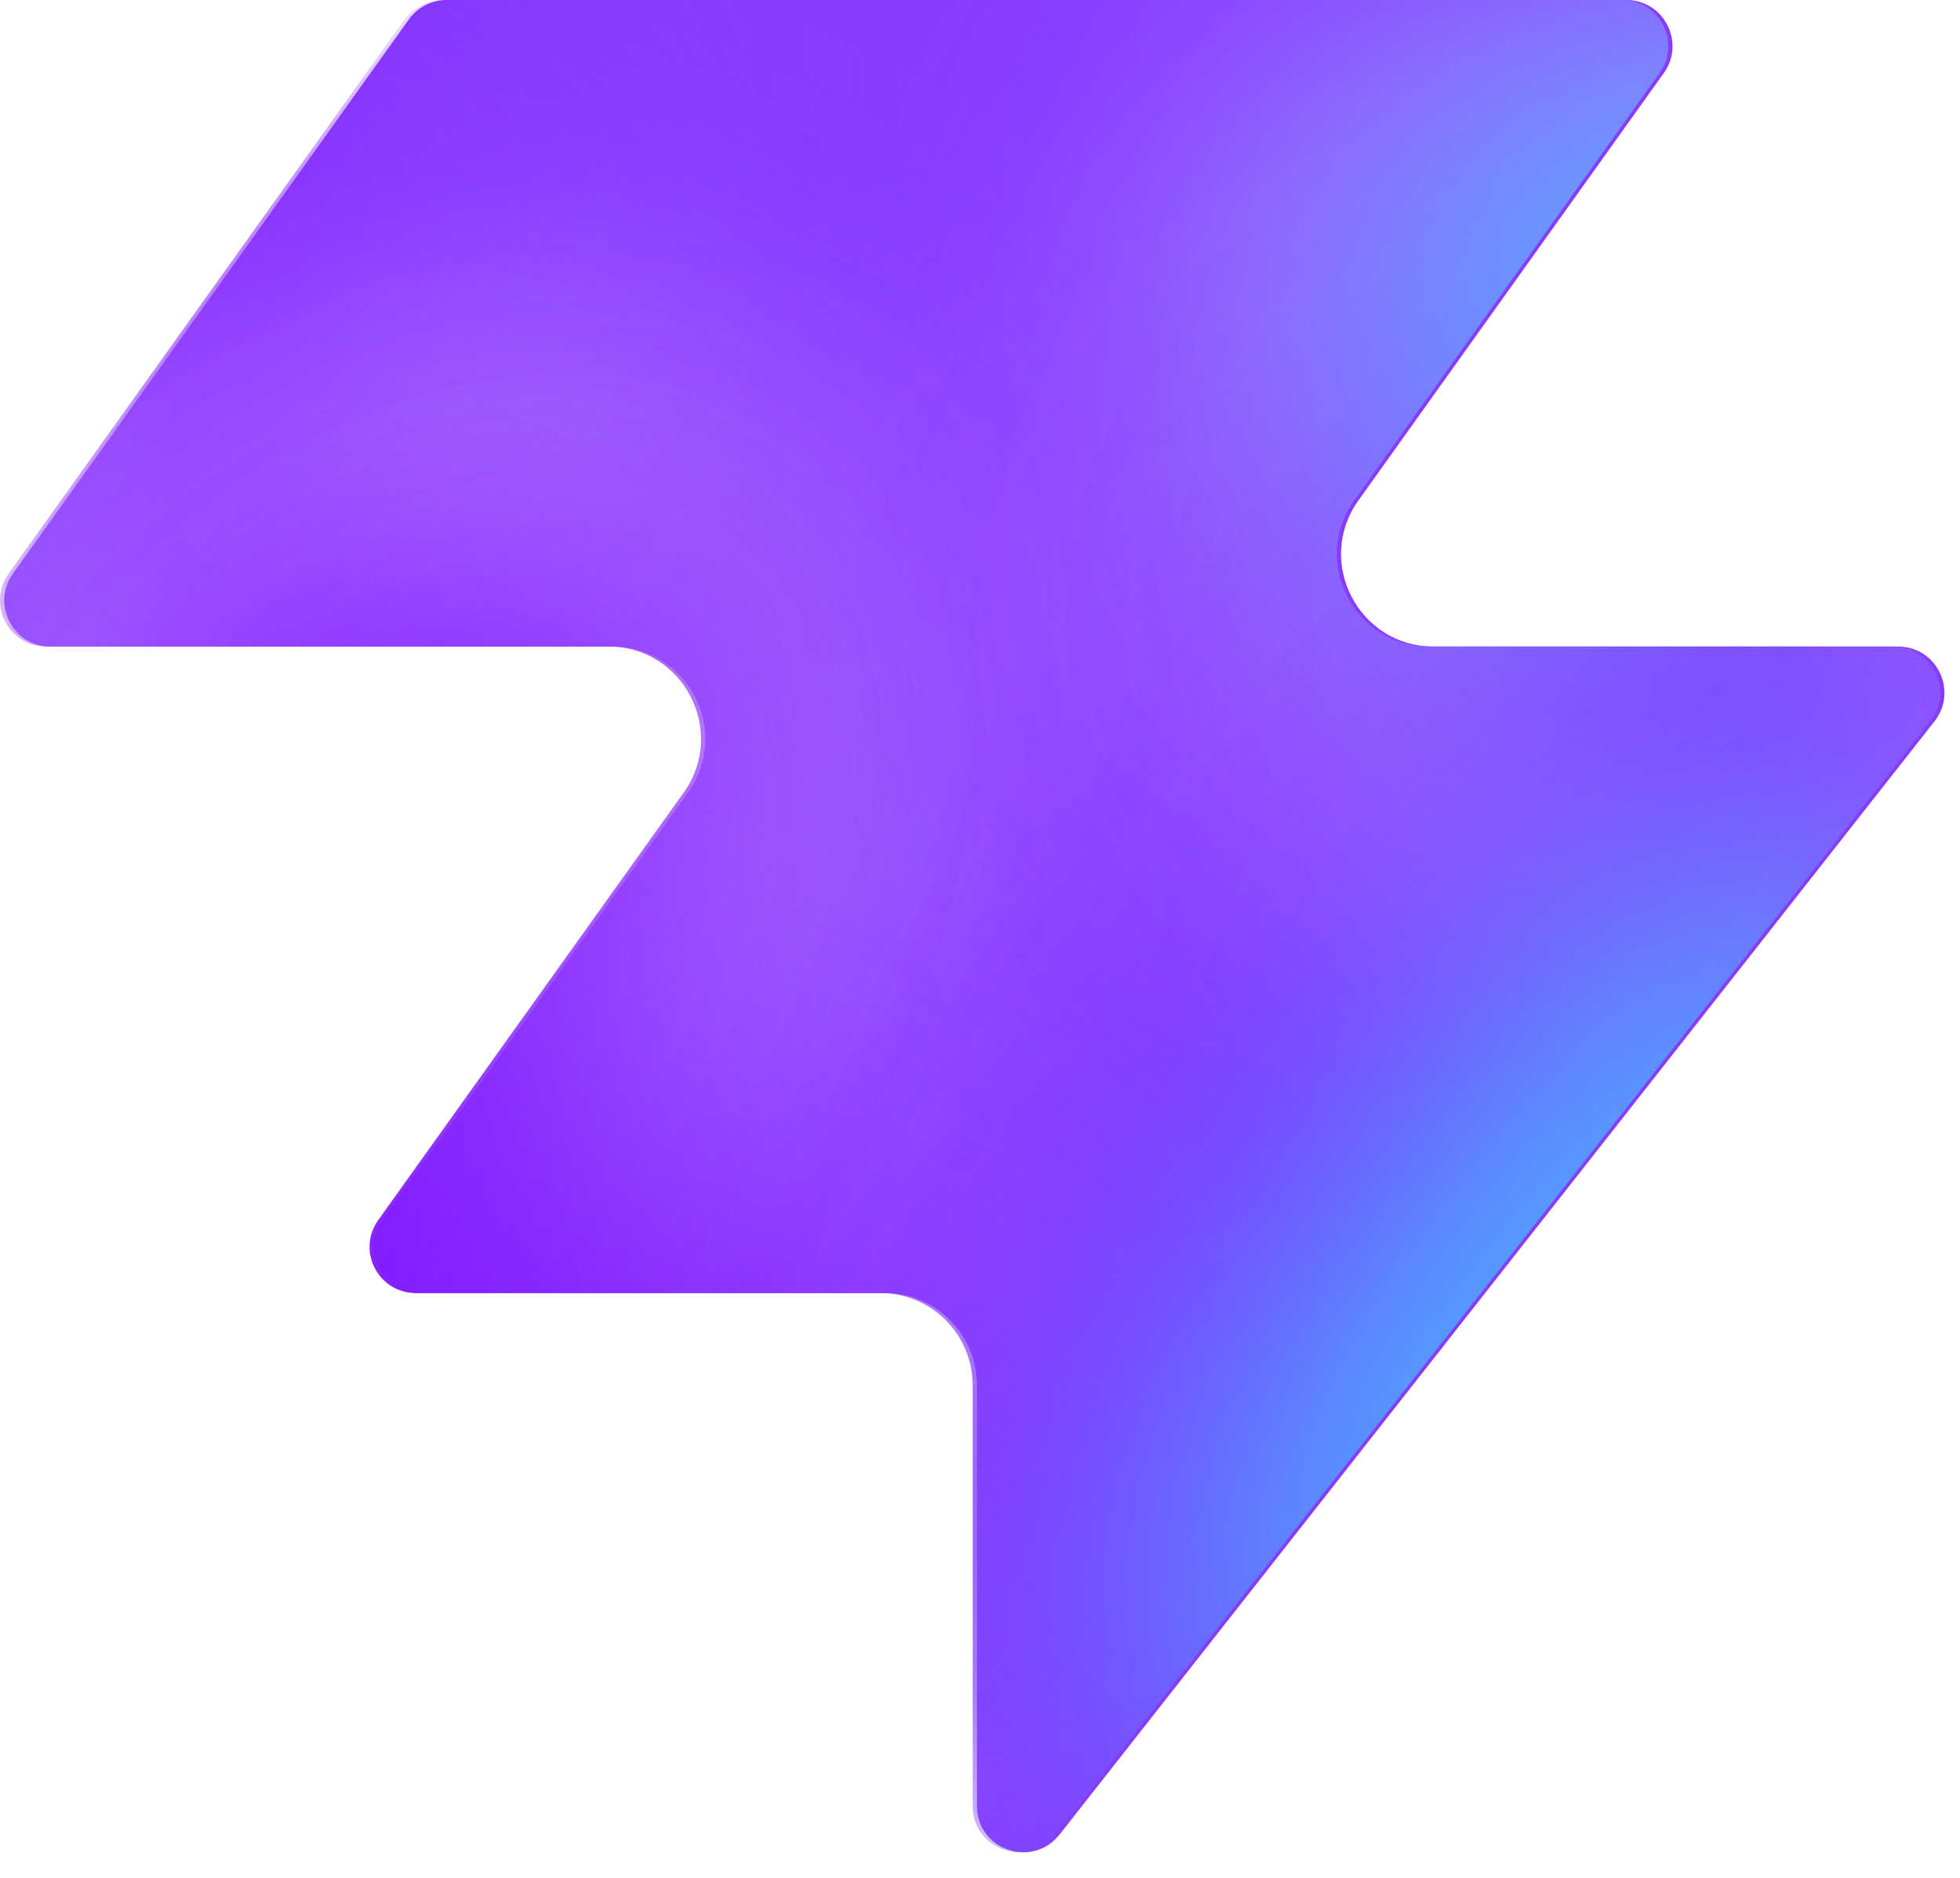
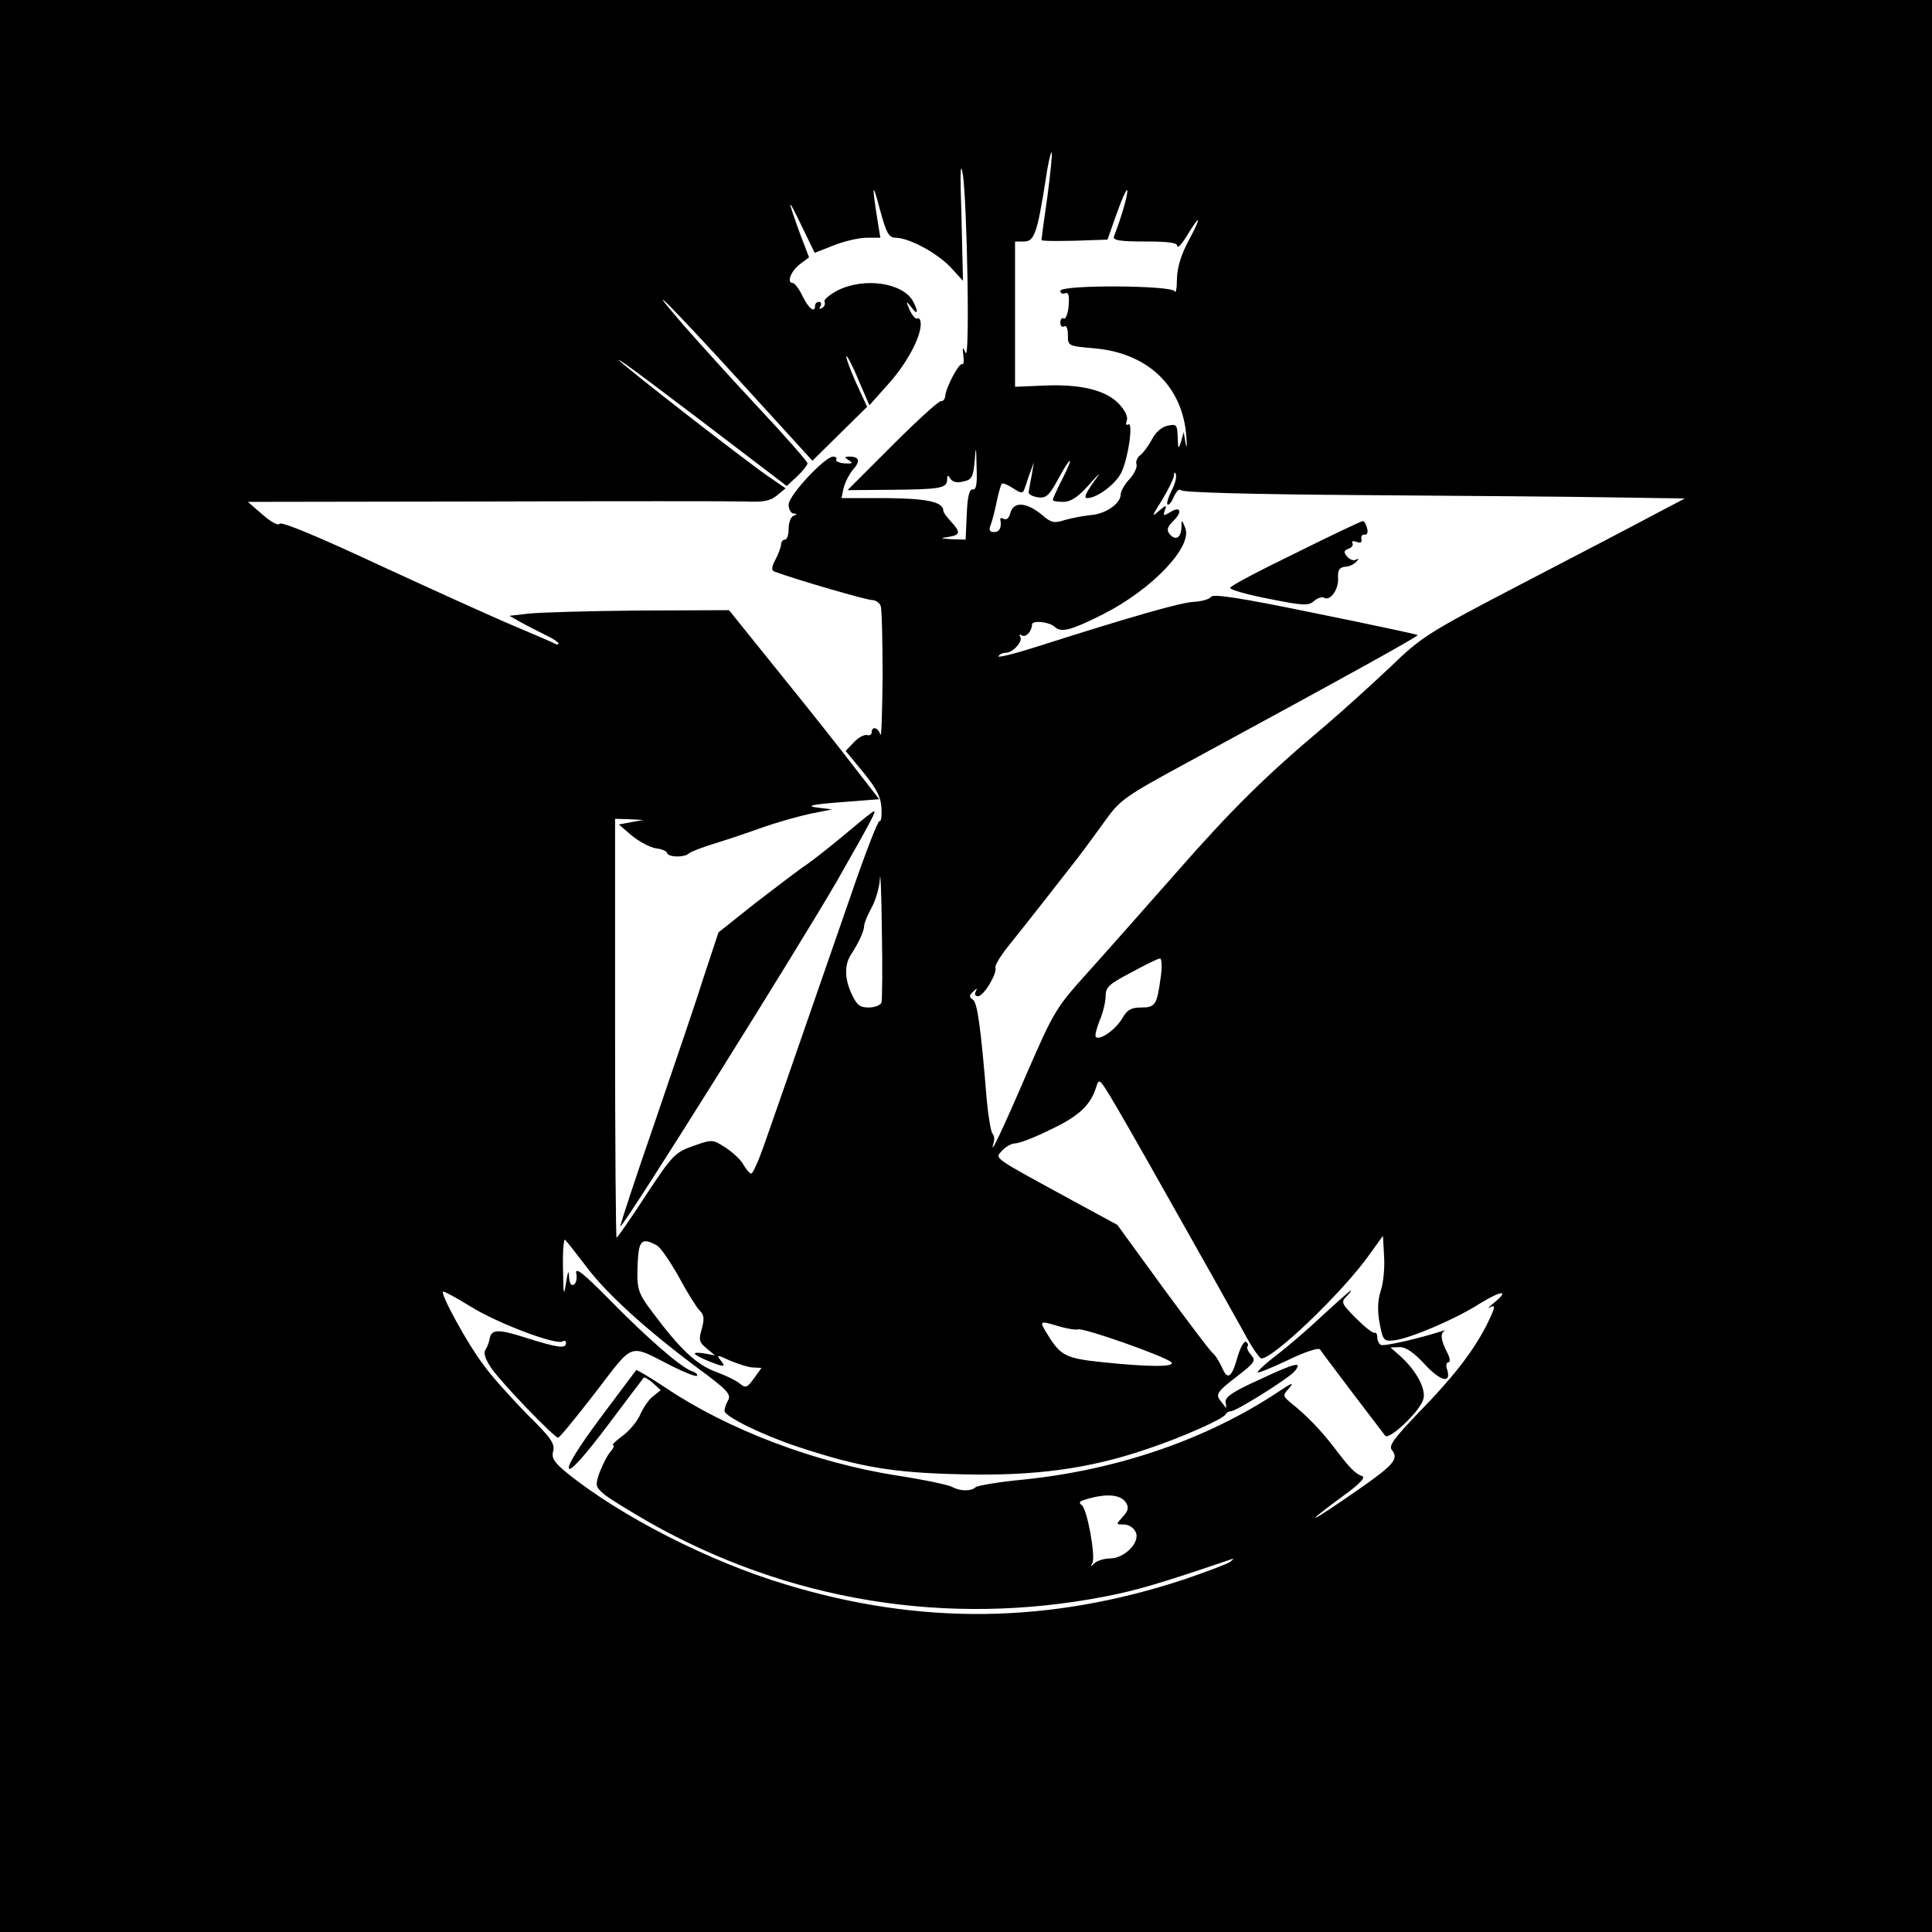
- <svg xmlns="http://www.w3.org/2000/svg" width="48" height="46" fill="none" viewBox="0 0 48 46">
-   <path fill="#863bff" d="M25.946 44.938c-.664.845-2.021.375-2.021-.698V33.937a2.26 2.26 0 0 0-2.262-2.262H10.287c-.92 0-1.456-1.04-.92-1.788l7.48-10.471c1.07-1.497 0-3.578-1.842-3.578H1.237c-.92 0-1.456-1.04-.92-1.788L10.013.474c.214-.297.556-.474.92-.474h28.894c.92 0 1.456 1.04.92 1.788l-7.48 10.471c-1.07 1.498 0 3.579 1.842 3.579h11.377c.943 0 1.473 1.088.89 1.83L25.947 44.94z" style="fill:#863bff;fill:color(display-p3 .525 .23 1);fill-opacity:1" />
-   <mask id="a" width="48" height="46" x="0" y="0" maskUnits="userSpaceOnUse" style="mask-type:alpha">
-     <path fill="#000" d="M25.842 44.938c-.664.844-2.021.375-2.021-.698V33.937a2.26 2.26 0 0 0-2.262-2.262H10.183c-.92 0-1.456-1.04-.92-1.788l7.48-10.471c1.07-1.498 0-3.579-1.842-3.579H1.133c-.92 0-1.456-1.04-.92-1.787L9.91.473c.214-.297.556-.474.92-.474h28.894c.92 0 1.456 1.04.92 1.788l-7.48 10.471c-1.07 1.498 0 3.578 1.842 3.578h11.377c.943 0 1.473 1.088.89 1.832L25.843 44.94z" style="fill:#000;fill-opacity:1" />
-   </mask>
-   <g mask="url(#a)">
-     <g filter="url(#b)">
-       <ellipse cx="5.508" cy="14.704" fill="#ede6ff" rx="5.508" ry="14.704" style="fill:#ede6ff;fill:color(display-p3 .927 .903 1);fill-opacity:1" transform="matrix(.00324 1 1 -.00324 -4.47 31.516)" />
-     </g>
-     <g filter="url(#c)">
-       <ellipse cx="10.399" cy="29.851" fill="#ede6ff" rx="10.399" ry="29.851" style="fill:#ede6ff;fill:color(display-p3 .927 .903 1);fill-opacity:1" transform="matrix(.00324 1 1 -.00324 -39.328 7.883)" />
-     </g>
-     <g filter="url(#d)">
-       <ellipse cx="5.508" cy="30.487" fill="#7e14ff" rx="5.508" ry="30.487" style="fill:#7e14ff;fill:color(display-p3 .492 .077 1);fill-opacity:1" transform="rotate(89.814 -25.913 -14.639)scale(1 -1)" />
-     </g>
-     <g filter="url(#e)">
-       <ellipse cx="5.508" cy="30.599" fill="#7e14ff" rx="5.508" ry="30.599" style="fill:#7e14ff;fill:color(display-p3 .492 .077 1);fill-opacity:1" transform="rotate(89.814 -32.644 -3.334)scale(1 -1)" />
-     </g>
-     <g filter="url(#f)">
-       <ellipse cx="5.508" cy="30.599" fill="#7e14ff" rx="5.508" ry="30.599" style="fill:#7e14ff;fill:color(display-p3 .492 .077 1);fill-opacity:1" transform="matrix(.00324 1 1 -.00324 -34.34 30.47)" />
-     </g>
-     <g filter="url(#g)">
-       <ellipse cx="14.072" cy="22.078" fill="#ede6ff" rx="14.072" ry="22.078" style="fill:#ede6ff;fill:color(display-p3 .927 .903 1);fill-opacity:1" transform="rotate(93.35 24.506 48.493)scale(-1 1)" />
-     </g>
-     <g filter="url(#h)">
-       <ellipse cx="3.47" cy="21.501" fill="#7e14ff" rx="3.47" ry="21.501" style="fill:#7e14ff;fill:color(display-p3 .492 .077 1);fill-opacity:1" transform="rotate(89.009 28.708 47.59)scale(-1 1)" />
-     </g>
-     <g filter="url(#i)">
-       <ellipse cx="3.47" cy="21.501" fill="#7e14ff" rx="3.47" ry="21.501" style="fill:#7e14ff;fill:color(display-p3 .492 .077 1);fill-opacity:1" transform="rotate(89.009 28.708 47.59)scale(-1 1)" />
-     </g>
-     <g filter="url(#j)">
-       <ellipse cx=".387" cy="8.972" fill="#7e14ff" rx="4.407" ry="29.108" style="fill:#7e14ff;fill:color(display-p3 .492 .077 1);fill-opacity:1" transform="rotate(39.51 .387 8.972)" />
-     </g>
-     <g filter="url(#k)">
-       <ellipse cx="47.523" cy="-6.092" fill="#7e14ff" rx="4.407" ry="29.108" style="fill:#7e14ff;fill:color(display-p3 .492 .077 1);fill-opacity:1" transform="rotate(37.892 47.523 -6.092)" />
-     </g>
-     <g filter="url(#l)">
-       <ellipse cx="41.412" cy="6.333" fill="#47bfff" rx="5.971" ry="9.665" style="fill:#47bfff;fill:color(display-p3 .28 .748 1);fill-opacity:1" transform="rotate(37.892 41.412 6.333)" />
-     </g>
-     <g filter="url(#m)">
-       <ellipse cx="-1.879" cy="38.332" fill="#7e14ff" rx="4.407" ry="29.108" style="fill:#7e14ff;fill:color(display-p3 .492 .077 1);fill-opacity:1" transform="rotate(37.892 -1.88 38.332)" />
-     </g>
-     <g filter="url(#n)">
-       <ellipse cx="-1.879" cy="38.332" fill="#7e14ff" rx="4.407" ry="29.108" style="fill:#7e14ff;fill:color(display-p3 .492 .077 1);fill-opacity:1" transform="rotate(37.892 -1.88 38.332)" />
-     </g>
-     <g filter="url(#o)">
-       <ellipse cx="35.651" cy="29.907" fill="#7e14ff" rx="4.407" ry="29.108" style="fill:#7e14ff;fill:color(display-p3 .492 .077 1);fill-opacity:1" transform="rotate(37.892 35.651 29.907)" />
-     </g>
-     <g filter="url(#p)">
-       <ellipse cx="38.418" cy="32.4" fill="#47bfff" rx="5.971" ry="15.297" style="fill:#47bfff;fill:color(display-p3 .28 .748 1);fill-opacity:1" transform="rotate(37.892 38.418 32.4)" />
-     </g>
+ <svg xmlns="http://www.w3.org/2000/svg" version="1.0" width="512pt" height="512pt" viewBox="0 0 512 512" preserveAspectRatio="xMidYMid meet">
+   <g transform="translate(0,512) scale(0.1,-0.1)" fill="#000000" stroke="none">
+     <path d="M0 2560 l0 -2560 2560 0 2560 0 0 2560 0 2560 -2560 0 -2560 0 0 -2560z m2776 2041 c-9 -62 -16 -114 -16 -117 0 -3 39 -3 88 -2 l87 3 24 68 c13 37 26 66 28 63 4 -4 -13 -66 -35 -123 -3 -10 17 -13 82 -13 62 0 86 -3 86 -12 0 -7 11 4 24 25 37 61 42 57 8 -7 -22 -40 -32 -74 -33 -105 0 -25 -3 -40 -6 -33 -6 16 -303 18 -303 1 0 -6 6 -9 13 -6 9 3 11 -6 9 -34 -2 -21 -8 -36 -13 -33 -5 3 -9 -2 -9 -11 0 -9 5 -13 10 -10 6 4 10 -6 10 -23 0 -29 1 -29 69 -35 143 -12 236 -101 245 -235 2 -26 1 -33 -2 -17 l-5 30 -7 -25 c-7 -22 -8 -21 -9 11 -1 33 -3 36 -26 31 -16 -3 -32 -17 -42 -36 -9 -17 -23 -36 -31 -42 -8 -6 -13 -17 -10 -25 2 -7 -6 -25 -19 -39 -13 -14 -23 -32 -23 -40 0 -24 -39 -52 -79 -55 -20 -2 -51 -8 -69 -13 -28 -9 -36 -8 -60 13 -42 35 -77 37 -85 4 -3 -12 -10 -18 -17 -14 -6 3 -10 3 -9 -2 4 -21 -2 -33 -17 -33 -11 0 -14 5 -9 18 4 9 11 37 16 61 5 24 11 46 14 49 2 3 16 -3 30 -12 19 -13 26 -14 29 -4 3 7 9 27 15 43 l11 30 -6 -35 c-4 -19 -7 -39 -8 -45 0 -5 11 -11 25 -13 21 -3 30 5 53 48 35 65 44 65 11 0 -14 -27 -25 -52 -25 -55 0 -3 12 -5 28 -5 19 0 38 12 65 42 37 41 37 41 12 6 -18 -26 -23 -38 -14 -38 28 0 81 41 93 73 18 43 29 130 16 122 -6 -3 -7 1 -4 10 4 10 -4 27 -21 45 -35 37 -104 53 -203 48 l-72 -3 0 193 0 192 24 0 c27 0 35 23 57 163 6 43 14 76 16 73 2 -2 -3 -54 -11 -115z m-212 -221 c2 -130 0 -207 -5 -195 -8 17 -9 16 -6 -7 2 -15 1 -25 -3 -23 -8 5 -44 -63 -45 -85 -1 -8 -6 -14 -11 -13 -6 1 -64 -52 -129 -117 l-119 -119 114 1 c131 1 150 4 150 27 0 13 2 13 9 2 6 -9 18 -11 34 -7 23 5 26 12 30 54 3 42 4 41 5 -15 2 -46 -1 -62 -10 -60 -9 1 -14 -18 -16 -65 l-3 -68 -37 1 c-30 2 -32 3 -9 6 32 5 34 12 7 41 -11 12 -20 24 -20 28 0 24 -42 33 -153 34 l-117 0 6 28 c4 15 15 36 25 48 20 22 16 34 -10 34 -14 0 -14 -2 -1 -10 12 -8 9 -9 -12 -8 -15 1 -24 6 -22 10 3 4 -1 8 -8 8 -22 0 -118 -103 -118 -127 0 -13 6 -23 13 -24 10 0 10 -2 0 -6 -7 -2 -13 -18 -13 -34 0 -16 -4 -29 -10 -29 -5 0 -10 -6 -10 -12 0 -7 -7 -26 -15 -41 -11 -21 -11 -29 -2 -32 63 -23 243 -75 257 -75 10 0 21 -7 24 -16 3 -9 5 -93 5 -187 -1 -95 -3 -164 -6 -154 -5 19 -23 24 -23 6 0 -6 -6 -9 -12 -7 -7 2 -23 -6 -35 -19 l-22 -23 47 -57 c36 -44 47 -67 48 -95 1 -21 -1 -36 -5 -34 -4 3 -39 -88 -78 -202 -91 -262 -196 -566 -229 -659 -14 -40 -29 -73 -33 -73 -4 0 -13 10 -20 22 -6 13 -28 33 -47 46 -36 23 -36 23 -87 5 -48 -17 -55 -24 -125 -130 -40 -62 -76 -113 -78 -113 -2 0 -4 250 -4 555 l0 555 38 -1 37 -2 -33 -6 -32 -6 35 -30 c20 -16 48 -31 63 -33 15 -2 29 -7 30 -13 4 -11 45 -12 57 -1 6 5 37 17 70 27 33 10 89 29 125 42 37 13 93 29 125 36 l60 12 -40 5 c-30 4 -14 8 62 14 l103 8 -59 76 c-32 42 -121 155 -199 251 l-140 174 -239 -1 c-131 -1 -262 -5 -291 -8 l-52 -6 32 -18 c18 -10 48 -25 66 -34 17 -8 32 -18 32 -21 0 -3 -3 -4 -7 -2 -5 3 -53 24 -108 47 -55 23 -216 96 -359 162 -156 73 -261 117 -265 110 -3 -6 -22 4 -45 24 l-39 34 629 1 c346 1 656 1 689 0 47 -2 66 1 84 16 l23 19 -38 26 c-55 36 -404 308 -404 314 0 4 94 -66 390 -292 l55 -42 28 26 c15 14 27 30 27 34 0 5 -60 73 -133 151 -73 78 -161 176 -197 217 -118 137 -30 48 158 -158 l185 -203 72 71 73 72 -30 65 c-16 36 -27 67 -25 69 2 2 17 -26 32 -63 l29 -67 49 55 c49 54 87 124 87 160 0 11 -4 18 -9 15 -4 -3 -13 7 -20 22 -11 25 -10 26 4 8 17 -23 20 -14 5 15 -27 50 -130 65 -201 29 -22 -12 -37 -25 -34 -30 3 -5 0 -12 -6 -16 -8 -4 -9 -3 -5 4 4 7 2 12 -3 12 -6 0 -11 -4 -11 -10 0 -21 -17 -8 -33 25 -9 19 -21 35 -26 35 -17 0 -5 32 19 50 l24 18 -24 63 c-35 97 -34 100 4 21 l35 -72 51 20 c28 11 67 20 87 20 l36 0 -7 43 c-16 100 -14 107 5 35 18 -66 24 -78 43 -78 36 -1 107 -39 144 -77 l34 -37 -4 170 c-4 120 -3 152 4 109 5 -33 10 -157 12 -275z m541 -560 c-9 -18 -14 -34 -11 -37 3 -3 11 6 17 21 7 15 15 22 18 17 4 -6 184 -11 471 -13 256 -2 555 -4 665 -6 l200 -3 -80 -42 c-44 -24 -200 -105 -346 -181 -257 -134 -270 -142 -356 -225 -50 -47 -127 -117 -173 -156 -156 -131 -246 -220 -395 -390 -82 -93 -188 -213 -235 -265 -82 -91 -88 -102 -159 -265 -69 -160 -100 -224 -88 -184 3 9 2 20 -3 25 -4 5 -11 45 -15 89 -16 196 -25 259 -37 266 -10 7 -10 11 1 21 10 10 12 10 7 1 -4 -8 -2 -13 6 -13 15 0 51 60 46 76 -2 5 13 30 32 54 54 67 150 190 185 235 17 22 50 67 73 99 40 56 52 65 220 156 457 248 611 334 609 337 -2 2 -124 28 -272 58 -199 41 -271 52 -276 43 -4 -6 -25 -12 -46 -13 -35 -2 -158 -37 -416 -119 -59 -19 -105 -30 -101 -25 3 5 11 9 19 9 19 0 46 30 39 42 -4 6 -2 8 4 4 11 -6 26 10 27 29 0 12 46 7 60 -6 17 -17 44 -9 128 33 130 66 238 179 218 229 -9 23 -10 23 -10 2 -1 -28 -15 -37 -31 -19 -9 12 -7 19 10 36 25 25 18 40 -10 22 -17 -10 -18 -9 -13 6 6 15 3 14 -17 -3 -19 -17 -17 -12 9 29 17 28 31 57 32 65 0 10 3 11 5 4 3 -6 -2 -26 -11 -43z m-769 -1357 c-3 -7 -18 -13 -34 -13 -24 0 -32 7 -46 38 -18 39 -18 76 -1 102 21 32 35 63 35 76 0 7 9 29 20 49 11 20 21 55 22 78 1 23 4 -39 5 -138 2 -98 1 -185 -1 -192z m740 67 c-10 -73 -14 -80 -52 -80 -26 0 -37 -6 -50 -29 -18 -30 -59 -59 -70 -49 -3 3 2 23 10 43 9 21 16 50 16 65 0 24 9 32 68 63 37 20 71 37 76 37 5 0 6 -23 2 -50z m3 -554 c136 -241 172 -305 218 -388 20 -38 41 -68 46 -68 32 0 215 175 286 275 l36 50 3 -55 c2 -30 -2 -71 -9 -91 -8 -25 -9 -52 -3 -85 9 -47 11 -49 39 -46 42 5 162 56 226 97 57 35 81 38 39 3 -14 -11 -19 -17 -12 -13 17 9 15 1 -9 -48 -35 -68 -87 -136 -178 -229 -68 -71 -82 -90 -72 -101 18 -23 5 -39 -87 -103 -132 -92 -159 -104 -42 -18 43 31 60 49 50 52 -19 7 -32 20 -76 78 -35 45 -69 81 -114 117 -21 18 -21 19 -3 39 13 16 6 13 -27 -9 -189 -126 -425 -208 -677 -234 -65 -6 -122 -16 -127 -20 -13 -12 -42 -11 -64 1 -9 5 -75 19 -147 30 -215 34 -445 121 -609 231 -42 28 -79 50 -80 48 -2 -2 -45 -60 -96 -128 -58 -78 -88 -127 -82 -133 6 -6 43 36 102 114 51 68 94 125 96 127 2 2 13 -4 24 -14 l21 -19 -20 -16 c-11 -8 -26 -30 -34 -48 -7 -17 -28 -43 -47 -57 -19 -14 -30 -25 -25 -25 4 0 1 -8 -7 -17 -9 -10 -21 -35 -29 -55 -12 -35 -11 -38 12 -58 13 -11 67 -44 119 -74 369 -209 790 -278 1208 -197 84 16 153 37 327 96 16 6 17 5 5 -4 -8 -6 -62 -26 -120 -46 -357 -118 -699 -123 -1058 -14 -203 61 -438 181 -580 296 -34 28 -41 39 -36 58 5 19 -7 36 -68 96 -40 41 -93 99 -116 131 -41 53 -115 188 -108 195 2 2 35 -16 74 -40 73 -45 225 -102 243 -92 5 4 9 1 9 -4 0 -16 -21 -13 -107 14 -75 24 -92 23 -96 -6 -2 -8 -6 -20 -11 -27 -5 -9 1 -26 17 -49 28 -40 166 -183 176 -183 4 0 48 54 99 120 104 135 86 129 202 70 34 -17 64 -29 67 -26 3 3 -3 9 -13 12 -31 11 -122 91 -220 191 -67 68 -90 86 -87 69 3 -13 0 -27 -6 -30 -7 -5 -12 3 -13 21 -1 19 -3 14 -8 -17 -6 -38 -7 -32 -8 39 -1 47 2 81 6 75 5 -5 30 -37 56 -71 54 -72 159 -167 293 -267 79 -58 91 -71 83 -86 -6 -10 -10 -23 -10 -29 0 -15 105 -66 197 -96 161 -53 249 -68 429 -72 195 -5 339 14 494 67 93 31 203 80 208 92 2 4 8 8 14 8 14 0 153 87 169 106 22 27 3 23 -91 -21 -75 -34 -94 -47 -92 -62 2 -10 2 -16 0 -13 -2 3 -9 12 -16 21 -10 14 -4 23 43 59 51 39 54 44 40 60 -8 9 -12 19 -9 22 3 3 1 9 -4 12 -5 3 -15 -15 -22 -39 -16 -57 -27 -64 -42 -28 -7 15 -18 33 -25 38 -7 6 -66 84 -132 174 l-120 165 -118 64 c-218 119 -207 111 -187 133 9 10 25 19 35 19 10 0 52 16 94 37 74 35 105 64 120 112 7 23 9 22 37 -24 16 -26 78 -134 137 -239z m-1339 -156 c10 -5 36 -43 59 -84 22 -41 47 -81 55 -89 12 -11 13 -22 6 -48 -9 -30 -7 -36 12 -52 l23 -19 -27 5 c-38 6 -35 -1 7 -19 44 -18 51 -18 34 2 -11 14 -8 14 26 -2 22 -9 50 -18 61 -18 l22 -1 -20 -28 c-18 -25 -22 -26 -37 -14 -9 8 -38 22 -65 32 -51 19 -94 60 -165 155 -42 55 -44 64 -41 135 3 58 11 66 50 45z m1117 -223 c14 5 232 -72 247 -87 13 -13 -58 -13 -182 0 -97 10 -111 17 -145 72 -24 38 -23 39 26 24 23 -7 48 -11 54 -9z m127 -459 c8 -13 6 -22 -8 -37 -19 -21 -19 -21 2 -21 12 0 26 -8 31 -19 15 -26 -28 -71 -67 -71 -15 0 -34 -6 -41 -12 -11 -11 -12 -10 -6 0 9 17 -14 145 -29 154 -7 5 -5 9 4 12 57 19 99 17 114 -6z" />
+     <path d="M2243 2912 c-37 -31 -85 -69 -105 -83 -20 -13 -81 -60 -136 -102 l-98 -78 -37 -112 c-19 -61 -79 -237 -131 -389 -53 -153 -94 -278 -92 -278 10 0 476 745 575 917 94 165 103 183 97 183 -3 0 -35 -26 -73 -58z" />
+     <path d="M3433 3654 c-95 -46 -173 -87 -173 -92 0 -5 46 -18 103 -29 90 -18 104 -19 119 -6 9 8 21 12 27 9 16 -10 39 22 37 52 -1 21 3 28 18 30 10 0 24 6 30 13 8 9 8 10 0 6 -7 -4 -17 0 -24 8 -10 12 -9 16 4 21 9 3 13 10 10 15 -3 5 2 6 11 3 10 -4 15 -2 13 7 -2 8 2 13 8 12 7 -1 10 6 7 17 -3 11 -8 20 -12 19 -3 0 -84 -38 -178 -85z" />
+     <path d="M3505 1634 c-38 -36 -94 -84 -123 -106 -29 -22 -51 -43 -49 -45 2 -2 39 13 81 33 45 22 81 33 84 28 13 -19 165 -219 173 -229 11 -11 87 60 100 94 11 26 -17 79 -61 118 l-25 22 25 1 c16 0 38 -15 66 -46 42 -45 71 -52 59 -13 -4 10 -2 19 4 19 5 0 4 12 -5 28 -15 30 -18 48 -6 55 4 2 0 2 -8 -1 -59 -19 -154 -41 -161 -36 -5 3 -9 12 -9 20 0 8 -3 13 -7 12 -5 -2 -27 16 -49 38 -38 38 -41 43 -26 58 9 9 14 16 12 16 -3 -1 -36 -30 -75 -66z" />
  </g>
-   <defs>
-     <filter id="b" width="60.045" height="41.654" x="-19.77" y="16.149" color-interpolation-filters="sRGB" filterUnits="userSpaceOnUse">
-       <feFlood flood-opacity="0" result="BackgroundImageFix" />
-       <feBlend in="SourceGraphic" in2="BackgroundImageFix" result="shape" />
-       <feGaussianBlur result="effect1_foregroundBlur_2002_17158" stdDeviation="7.659" />
-     </filter>
-     <filter id="c" width="90.34" height="51.437" x="-54.613" y="-7.533" color-interpolation-filters="sRGB" filterUnits="userSpaceOnUse">
-       <feFlood flood-opacity="0" result="BackgroundImageFix" />
-       <feBlend in="SourceGraphic" in2="BackgroundImageFix" result="shape" />
-       <feGaussianBlur result="effect1_foregroundBlur_2002_17158" stdDeviation="7.659" />
-     </filter>
-     <filter id="d" width="79.355" height="29.4" x="-49.64" y="2.03" color-interpolation-filters="sRGB" filterUnits="userSpaceOnUse">
-       <feFlood flood-opacity="0" result="BackgroundImageFix" />
-       <feBlend in="SourceGraphic" in2="BackgroundImageFix" result="shape" />
-       <feGaussianBlur result="effect1_foregroundBlur_2002_17158" stdDeviation="4.596" />
-     </filter>
-     <filter id="e" width="79.579" height="29.4" x="-45.045" y="20.029" color-interpolation-filters="sRGB" filterUnits="userSpaceOnUse">
-       <feFlood flood-opacity="0" result="BackgroundImageFix" />
-       <feBlend in="SourceGraphic" in2="BackgroundImageFix" result="shape" />
-       <feGaussianBlur result="effect1_foregroundBlur_2002_17158" stdDeviation="4.596" />
-     </filter>
-     <filter id="f" width="79.579" height="29.4" x="-43.513" y="21.178" color-interpolation-filters="sRGB" filterUnits="userSpaceOnUse">
-       <feFlood flood-opacity="0" result="BackgroundImageFix" />
-       <feBlend in="SourceGraphic" in2="BackgroundImageFix" result="shape" />
-       <feGaussianBlur result="effect1_foregroundBlur_2002_17158" stdDeviation="4.596" />
-     </filter>
-     <filter id="g" width="74.749" height="58.852" x="15.756" y="-17.901" color-interpolation-filters="sRGB" filterUnits="userSpaceOnUse">
-       <feFlood flood-opacity="0" result="BackgroundImageFix" />
-       <feBlend in="SourceGraphic" in2="BackgroundImageFix" result="shape" />
-       <feGaussianBlur result="effect1_foregroundBlur_2002_17158" stdDeviation="7.659" />
-     </filter>
-     <filter id="h" width="61.377" height="25.362" x="23.548" y="2.284" color-interpolation-filters="sRGB" filterUnits="userSpaceOnUse">
-       <feFlood flood-opacity="0" result="BackgroundImageFix" />
-       <feBlend in="SourceGraphic" in2="BackgroundImageFix" result="shape" />
-       <feGaussianBlur result="effect1_foregroundBlur_2002_17158" stdDeviation="4.596" />
-     </filter>
-     <filter id="i" width="61.377" height="25.362" x="23.548" y="2.284" color-interpolation-filters="sRGB" filterUnits="userSpaceOnUse">
-       <feFlood flood-opacity="0" result="BackgroundImageFix" />
-       <feBlend in="SourceGraphic" in2="BackgroundImageFix" result="shape" />
-       <feGaussianBlur result="effect1_foregroundBlur_2002_17158" stdDeviation="4.596" />
-     </filter>
-     <filter id="j" width="56.045" height="63.649" x="-27.636" y="-22.853" color-interpolation-filters="sRGB" filterUnits="userSpaceOnUse">
-       <feFlood flood-opacity="0" result="BackgroundImageFix" />
-       <feBlend in="SourceGraphic" in2="BackgroundImageFix" result="shape" />
-       <feGaussianBlur result="effect1_foregroundBlur_2002_17158" stdDeviation="4.596" />
-     </filter>
-     <filter id="k" width="54.814" height="64.646" x="20.116" y="-38.415" color-interpolation-filters="sRGB" filterUnits="userSpaceOnUse">
-       <feFlood flood-opacity="0" result="BackgroundImageFix" />
-       <feBlend in="SourceGraphic" in2="BackgroundImageFix" result="shape" />
-       <feGaussianBlur result="effect1_foregroundBlur_2002_17158" stdDeviation="4.596" />
-     </filter>
-     <filter id="l" width="33.541" height="35.313" x="24.641" y="-11.323" color-interpolation-filters="sRGB" filterUnits="userSpaceOnUse">
-       <feFlood flood-opacity="0" result="BackgroundImageFix" />
-       <feBlend in="SourceGraphic" in2="BackgroundImageFix" result="shape" />
-       <feGaussianBlur result="effect1_foregroundBlur_2002_17158" stdDeviation="4.596" />
-     </filter>
-     <filter id="m" width="54.814" height="64.646" x="-29.286" y="6.009" color-interpolation-filters="sRGB" filterUnits="userSpaceOnUse">
-       <feFlood flood-opacity="0" result="BackgroundImageFix" />
-       <feBlend in="SourceGraphic" in2="BackgroundImageFix" result="shape" />
-       <feGaussianBlur result="effect1_foregroundBlur_2002_17158" stdDeviation="4.596" />
-     </filter>
-     <filter id="n" width="54.814" height="64.646" x="-29.286" y="6.009" color-interpolation-filters="sRGB" filterUnits="userSpaceOnUse">
-       <feFlood flood-opacity="0" result="BackgroundImageFix" />
-       <feBlend in="SourceGraphic" in2="BackgroundImageFix" result="shape" />
-       <feGaussianBlur result="effect1_foregroundBlur_2002_17158" stdDeviation="4.596" />
-     </filter>
-     <filter id="o" width="54.814" height="64.646" x="8.244" y="-2.416" color-interpolation-filters="sRGB" filterUnits="userSpaceOnUse">
-       <feFlood flood-opacity="0" result="BackgroundImageFix" />
-       <feBlend in="SourceGraphic" in2="BackgroundImageFix" result="shape" />
-       <feGaussianBlur result="effect1_foregroundBlur_2002_17158" stdDeviation="4.596" />
-     </filter>
-     <filter id="p" width="39.409" height="43.623" x="18.713" y="10.588" color-interpolation-filters="sRGB" filterUnits="userSpaceOnUse">
-       <feFlood flood-opacity="0" result="BackgroundImageFix" />
-       <feBlend in="SourceGraphic" in2="BackgroundImageFix" result="shape" />
-       <feGaussianBlur result="effect1_foregroundBlur_2002_17158" stdDeviation="4.596" />
-     </filter>
-   </defs>
</svg>
